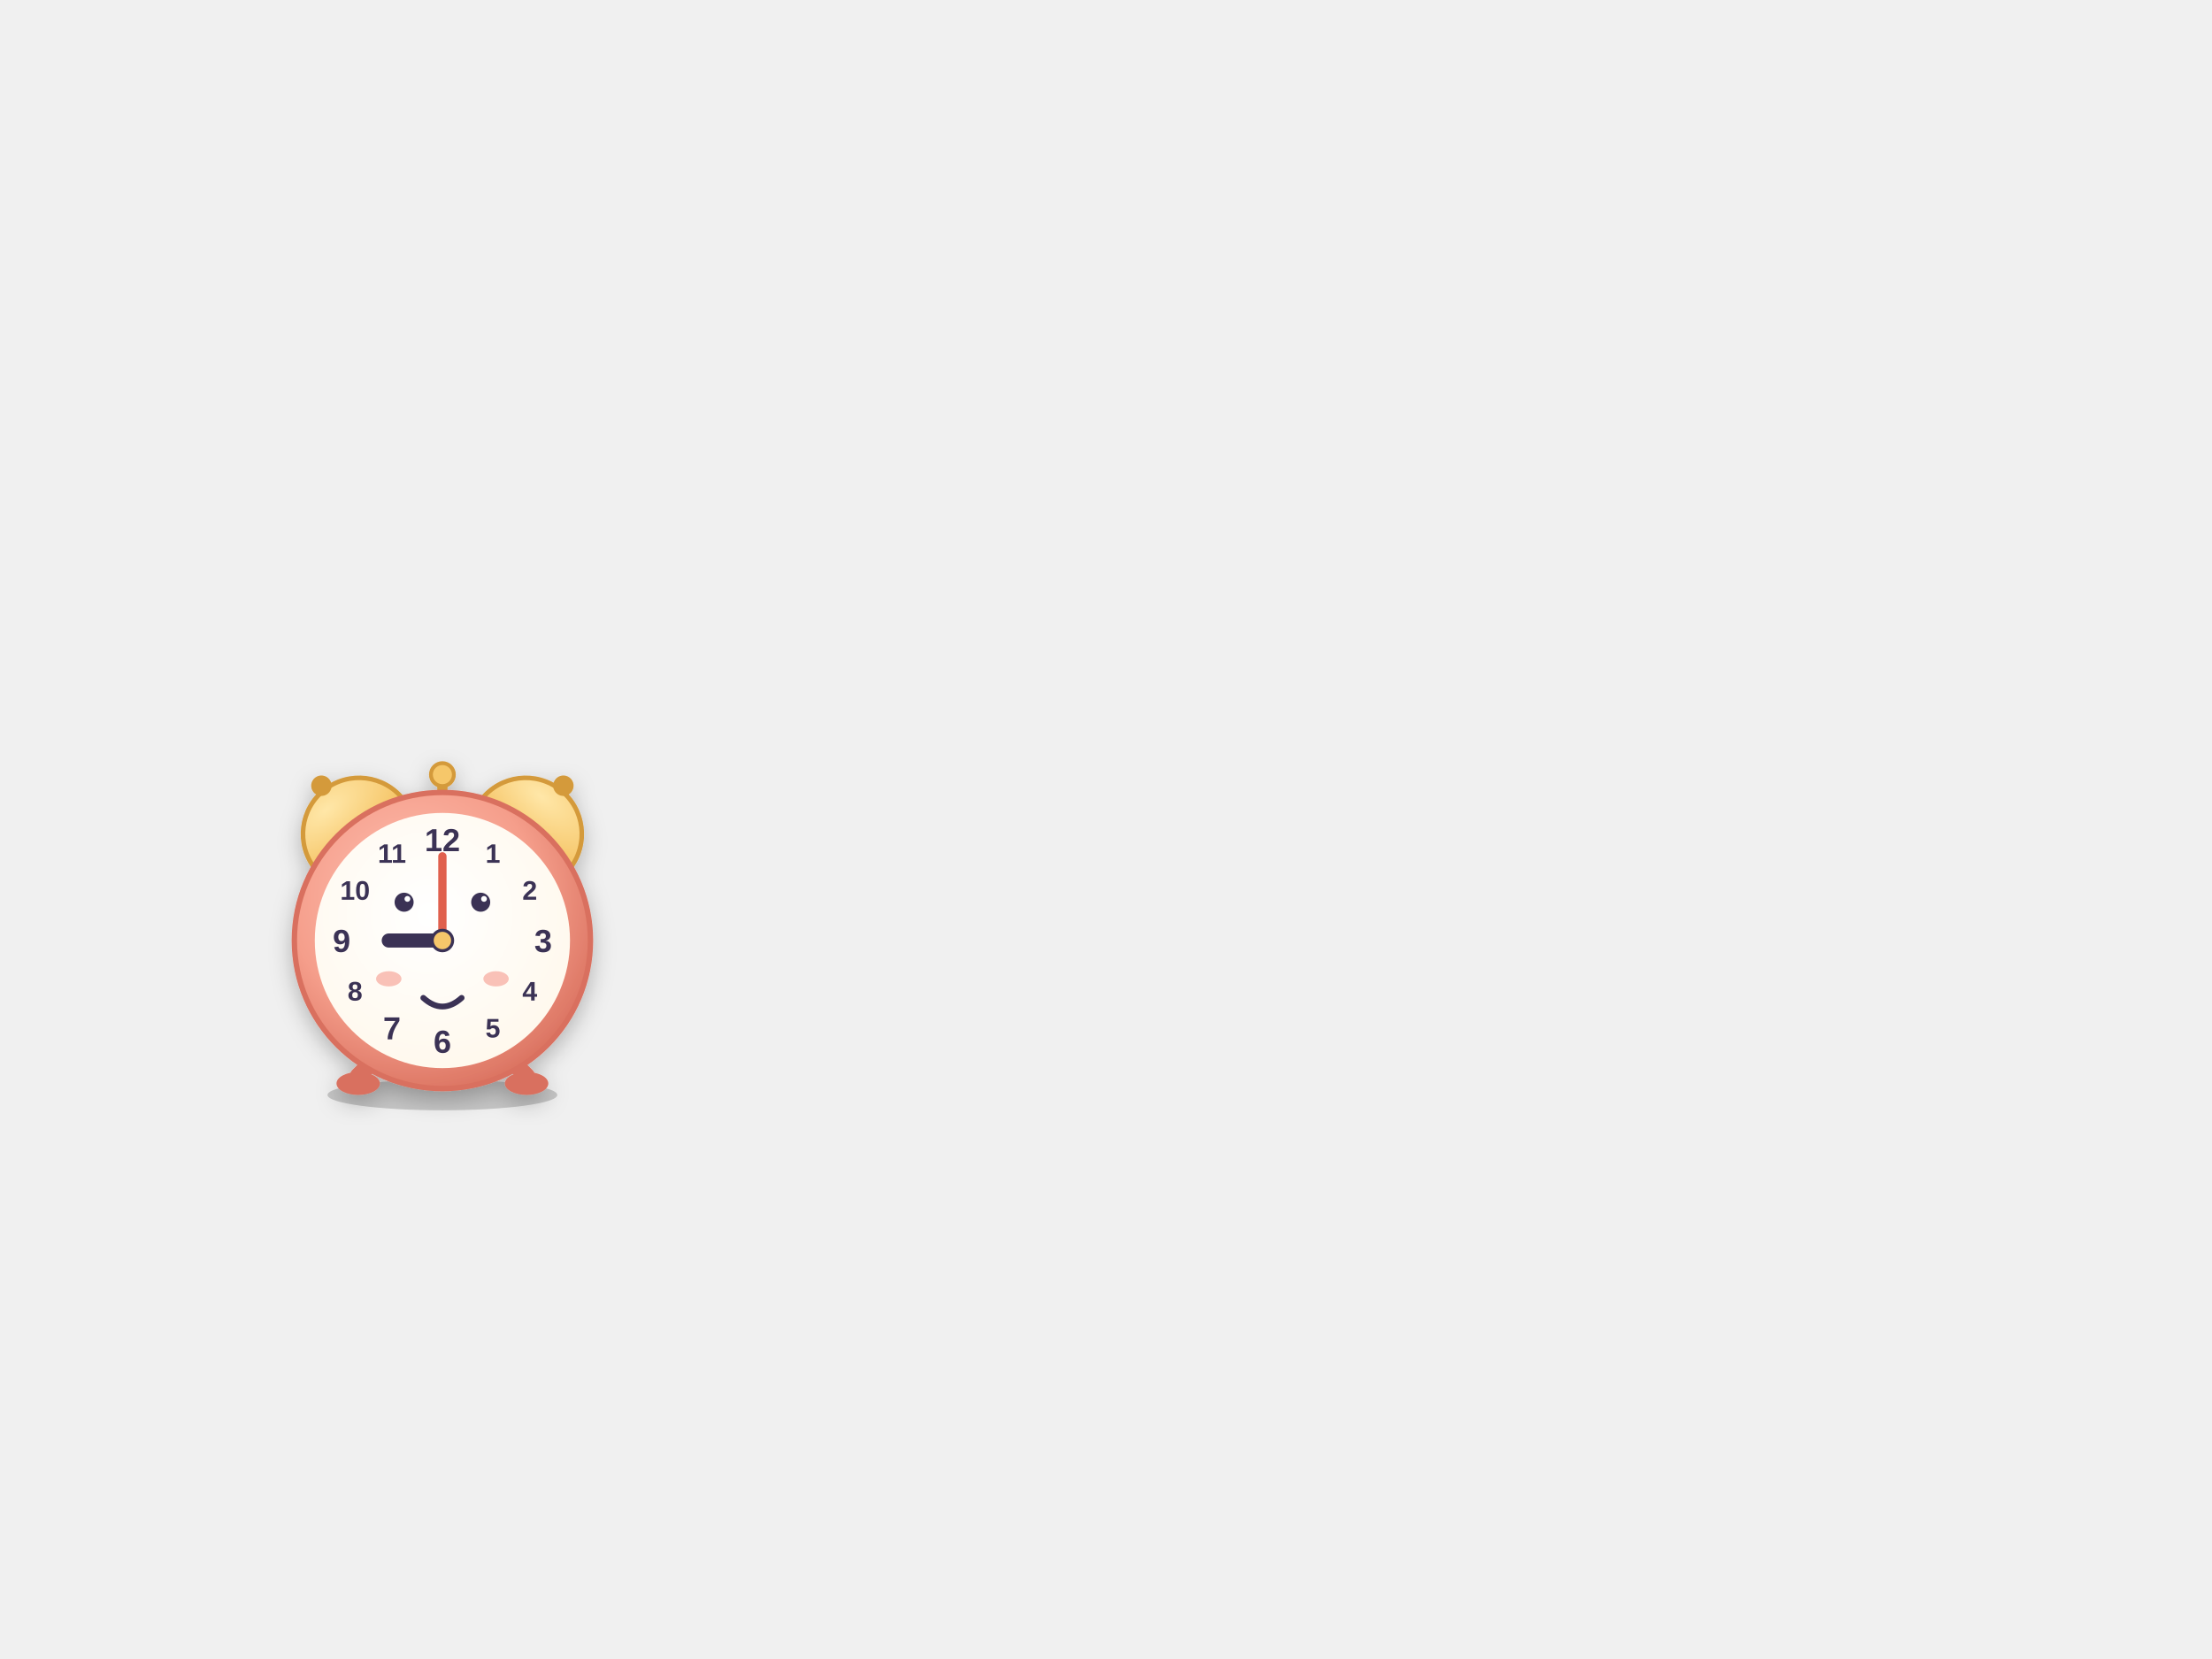
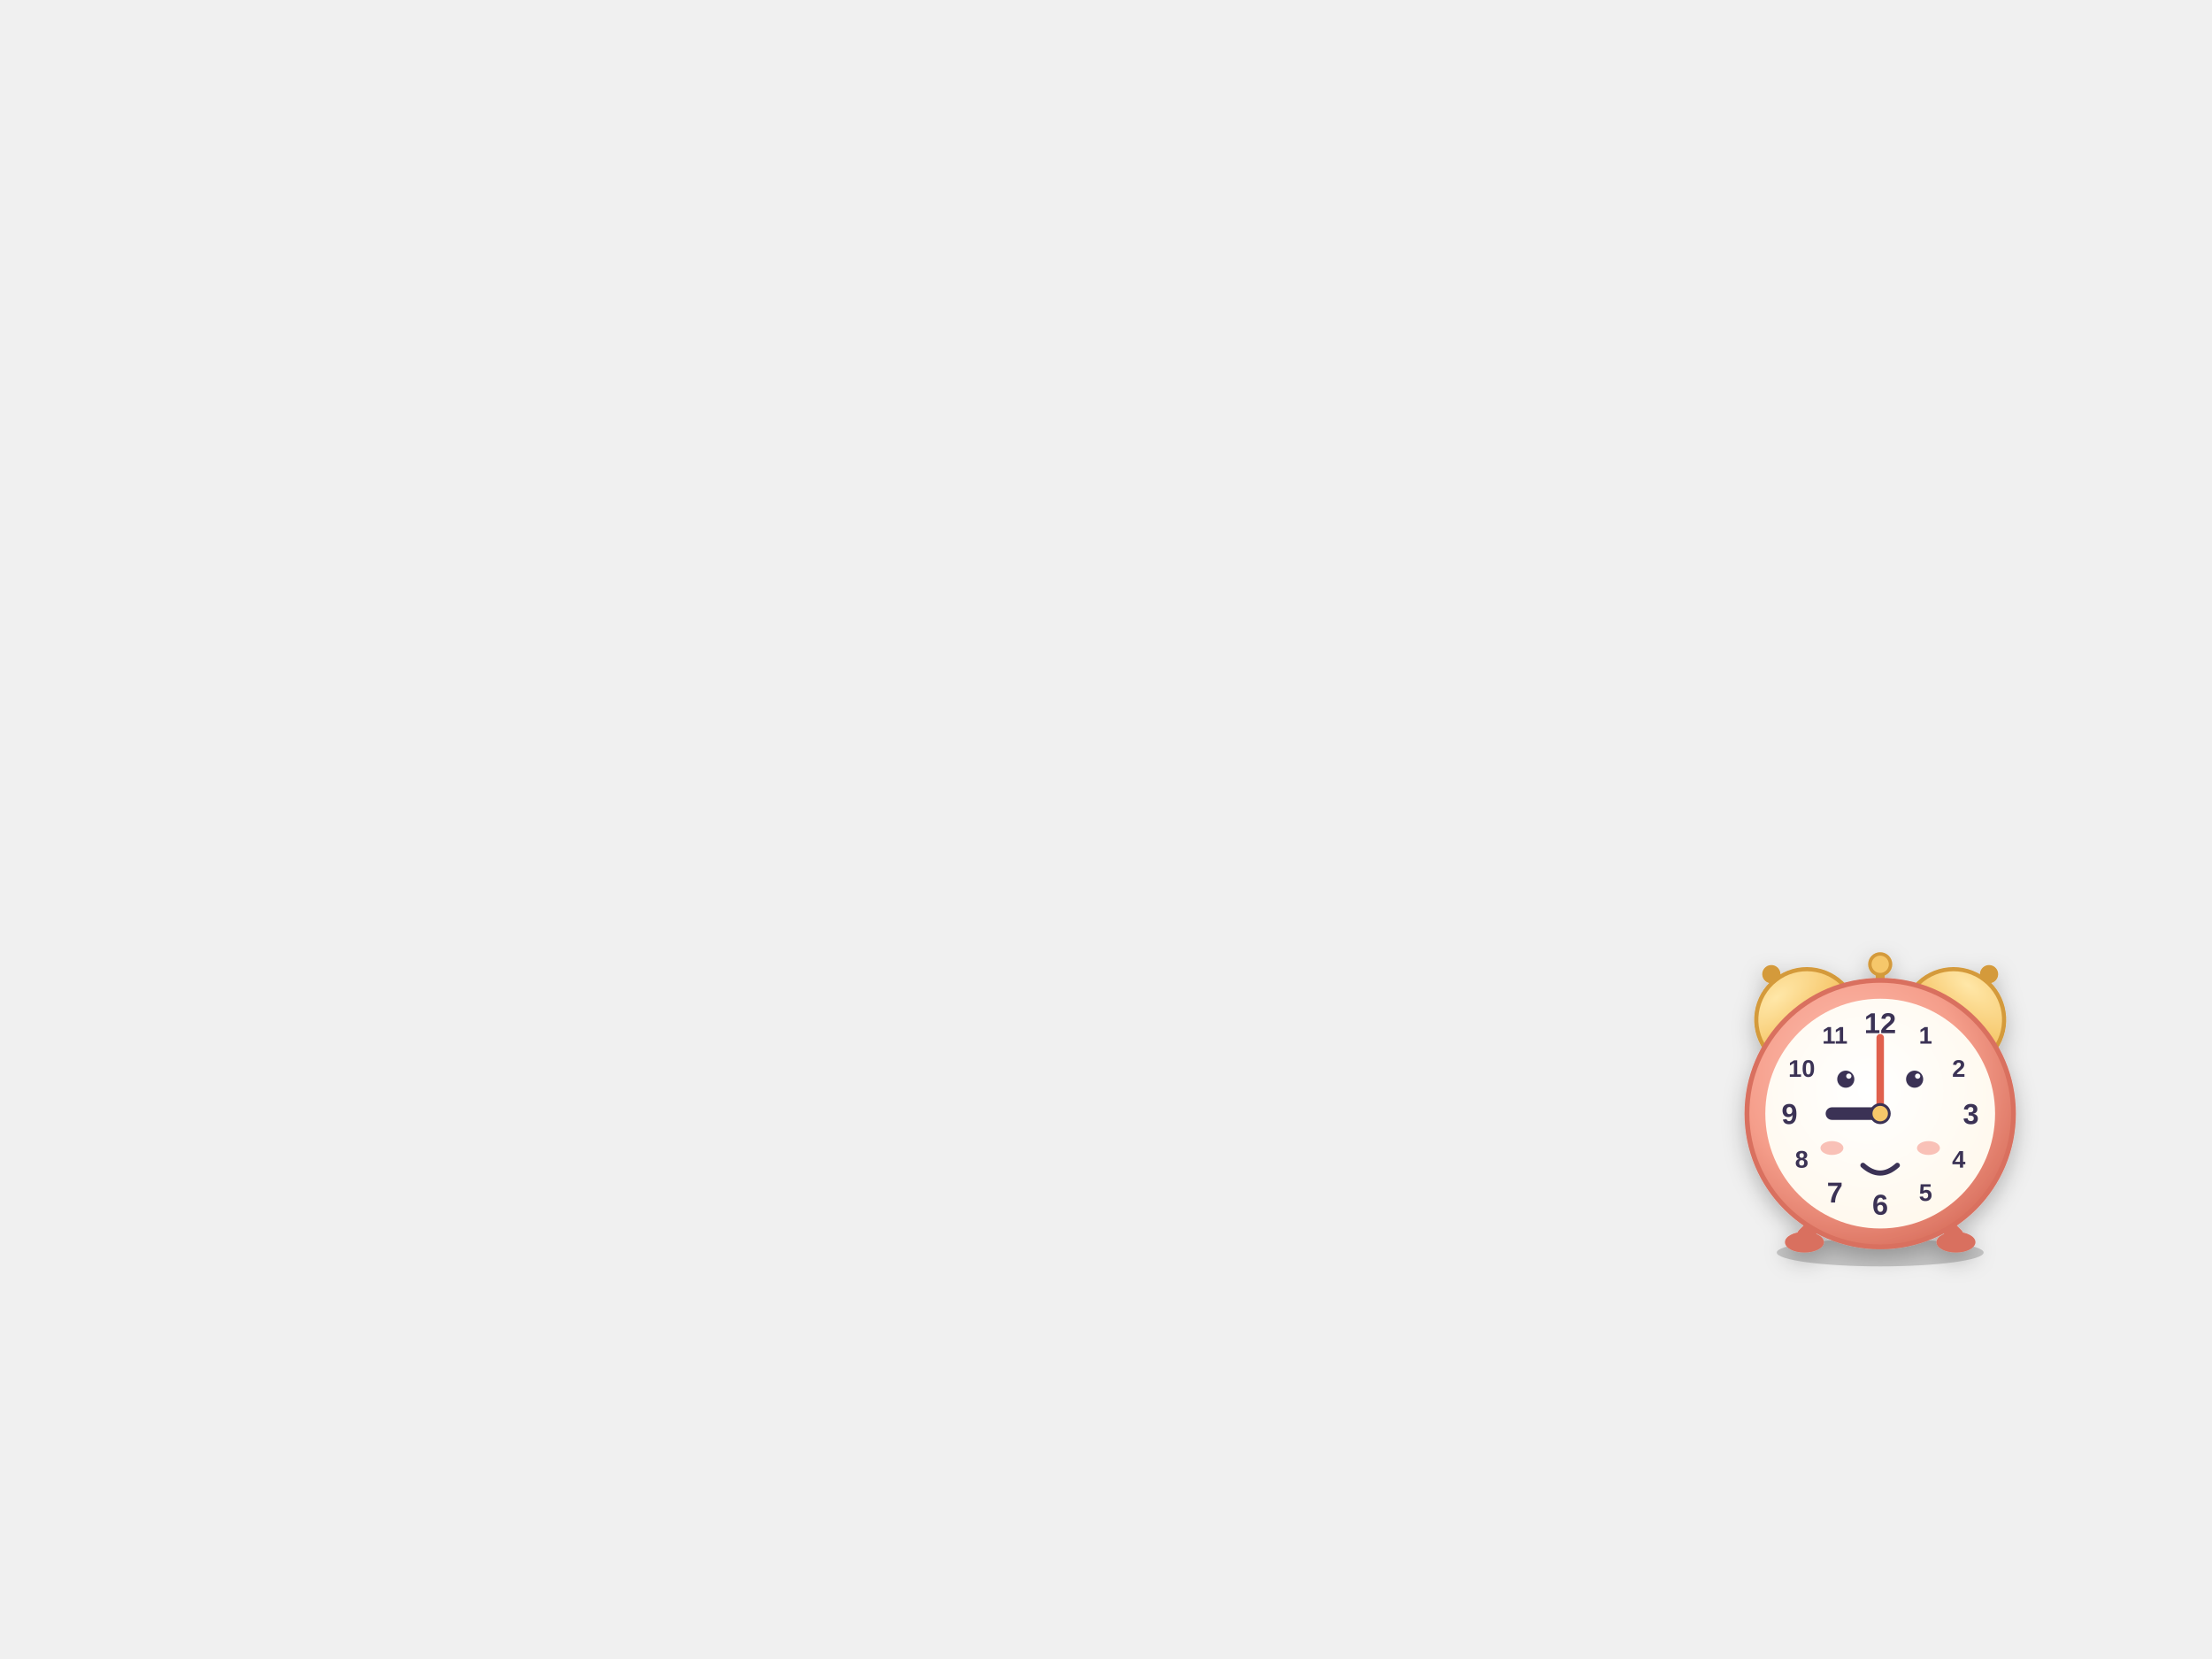
<svg xmlns="http://www.w3.org/2000/svg" viewBox="0 0 1600 1200" width="1600" height="1200">
  <defs>
    <radialGradient id="body" cx="40%" cy="35%" r="70%">
      <stop offset="0" stop-color="#FFC2B4" />
      <stop offset="0.6" stop-color="#F59E8B" />
      <stop offset="1" stop-color="#D9705E" />
    </radialGradient>
    <radialGradient id="bell" cx="40%" cy="30%" r="80%">
      <stop offset="0" stop-color="#FFE7A8" />
      <stop offset="1" stop-color="#F6C76B" />
    </radialGradient>
    <radialGradient id="dial" cx="45%" cy="40%" r="65%">
      <stop offset="0" stop-color="#FFFFFF" />
      <stop offset="1" stop-color="#FFF8EC" />
    </radialGradient>
    <filter id="soft" x="-20%" y="-20%" width="140%" height="140%">
      <feDropShadow dx="0" dy="6" stdDeviation="8" flood-color="#000" flood-opacity="0.25" />
    </filter>
  </defs>
-   <ellipse cx="320.0" cy="792.0" rx="83.1" ry="11.1" fill="#000" opacity="0.18" />
+   <ellipse cx="1360.0" cy="906.0" rx="74.8" ry="10.0" fill="#000" opacity="0.18" />
  <g filter="url(#soft)">
-     <line x1="278.5" y1="758.8" x2="259.1" y2="778.2" stroke="#D9705E" stroke-width="12.0" stroke-linecap="round" />
-     <ellipse cx="259.1" cy="783.7" rx="15.7" ry="8.3" fill="#D9705E" />
-     <line x1="361.5" y1="758.8" x2="380.9" y2="778.2" stroke="#D9705E" stroke-width="12.0" stroke-linecap="round" />
-     <ellipse cx="380.9" cy="783.7" rx="15.7" ry="8.3" fill="#D9705E" />
-     <g transform="rotate(-38 255.2 597.4)">
-       <path d="M214.6,604.8 a40.6,40.6 0 0 1 81.2,0 z" fill="url(#bell)" stroke="#D49A3A" stroke-width="3.3" />
-       <circle cx="255.2" cy="560.5" r="7.4" fill="#D49A3A" />
+     <line x1="1322.6" y1="876.1" x2="1305.2" y2="893.5" stroke="#D9705E" stroke-width="10.8" stroke-linecap="round" />
+     <ellipse cx="1305.2" cy="898.5" rx="14.1" ry="7.5" fill="#D9705E" />
+     <line x1="1397.4" y1="876.1" x2="1414.8" y2="893.5" stroke="#D9705E" stroke-width="10.8" stroke-linecap="round" />
+     <ellipse cx="1414.8" cy="898.5" rx="14.1" ry="7.5" fill="#D9705E" />
+     <g transform="rotate(-38 1301.7 730.8)">
+       <path d="M1265.1,737.5 a36.6,36.6 0 0 1 73.1,0 z" fill="url(#bell)" stroke="#D49A3A" stroke-width="3.0" />
+       <circle cx="1301.7" cy="697.6" r="6.6" fill="#D49A3A" />
    </g>
-     <g transform="rotate(38 384.8 597.4)">
-       <path d="M344.2,604.8 a40.6,40.6 0 0 1 81.2,0 z" fill="url(#bell)" stroke="#D49A3A" stroke-width="3.3" />
-       <circle cx="384.8" cy="560.5" r="7.4" fill="#D49A3A" />
+     <g transform="rotate(38 1418.3 730.8)">
+       <path d="M1381.8,737.5 a36.6,36.6 0 0 1 73.1,0 z" fill="url(#bell)" stroke="#D49A3A" stroke-width="3.0" />
+       <circle cx="1418.3" cy="697.6" r="6.6" fill="#D49A3A" />
    </g>
-     <line x1="320.0" y1="583.4" x2="320.0" y2="562.2" stroke="#D49A3A" stroke-width="7.4" stroke-linecap="round" />
-     <circle cx="320.0" cy="560.3" r="8.3" fill="#F6C76B" stroke="#D49A3A" stroke-width="2.8" />
-     <circle cx="320.0" cy="680.3" r="107.1" fill="url(#body)" stroke="#D9705E" stroke-width="3.9" />
-     <circle cx="320.0" cy="680.3" r="92.3" fill="url(#dial)" />
-     <text x="356.5" y="624.1" font-size="19.4" text-anchor="middle" font-family="Arial Rounded MT Bold, Arial, sans-serif" font-weight="bold" fill="#3B3355">1</text>
-     <text x="383.2" y="650.8" font-size="19.4" text-anchor="middle" font-family="Arial Rounded MT Bold, Arial, sans-serif" font-weight="bold" fill="#3B3355">2</text>
-     <text x="392.9" y="688.6" font-size="23.1" text-anchor="middle" font-family="Arial Rounded MT Bold, Arial, sans-serif" font-weight="bold" fill="#3B3355">3</text>
-     <text x="383.2" y="723.7" font-size="19.4" text-anchor="middle" font-family="Arial Rounded MT Bold, Arial, sans-serif" font-weight="bold" fill="#3B3355">4</text>
-     <text x="356.5" y="750.4" font-size="19.4" text-anchor="middle" font-family="Arial Rounded MT Bold, Arial, sans-serif" font-weight="bold" fill="#3B3355">5</text>
-     <text x="320.0" y="761.5" font-size="23.1" text-anchor="middle" font-family="Arial Rounded MT Bold, Arial, sans-serif" font-weight="bold" fill="#3B3355">6</text>
-     <text x="283.5" y="751.8" font-size="23.1" text-anchor="middle" font-family="Arial Rounded MT Bold, Arial, sans-serif" font-weight="bold" fill="#3B3355">7</text>
-     <text x="256.8" y="723.7" font-size="19.4" text-anchor="middle" font-family="Arial Rounded MT Bold, Arial, sans-serif" font-weight="bold" fill="#3B3355">8</text>
-     <text x="247.1" y="688.6" font-size="23.1" text-anchor="middle" font-family="Arial Rounded MT Bold, Arial, sans-serif" font-weight="bold" fill="#3B3355">9</text>
-     <text x="256.8" y="650.8" font-size="19.4" text-anchor="middle" font-family="Arial Rounded MT Bold, Arial, sans-serif" font-weight="bold" fill="#3B3355">10</text>
-     <text x="283.5" y="624.1" font-size="19.4" text-anchor="middle" font-family="Arial Rounded MT Bold, Arial, sans-serif" font-weight="bold" fill="#3B3355">11</text>
-     <text x="320.0" y="615.7" font-size="23.1" text-anchor="middle" font-family="Arial Rounded MT Bold, Arial, sans-serif" font-weight="bold" fill="#3B3355">12</text>
-     <circle cx="292.3" cy="652.6" r="6.9" fill="#3B3355" />
-     <circle cx="294.7" cy="650.2" r="2.1" fill="#fff" />
-     <ellipse cx="281.2" cy="708.0" rx="9.2" ry="5.5" fill="#F7B3A8" opacity="0.8" />
-     <circle cx="347.7" cy="652.6" r="6.9" fill="#3B3355" />
-     <circle cx="350.1" cy="650.2" r="2.1" fill="#fff" />
-     <ellipse cx="358.8" cy="708.0" rx="9.2" ry="5.5" fill="#F7B3A8" opacity="0.8" />
-     <path d="M306.2,721.8 q13.8,12.5 27.7,0" stroke="#3B3355" stroke-width="4.2" stroke-linecap="round" fill="none" />
-     <line x1="320.0" y1="680.3" x2="320.0" y2="619.4" stroke="#E0604E" stroke-width="6.0" stroke-linecap="round" />
-     <line x1="320.0" y1="680.3" x2="281.2" y2="680.3" stroke="#3B3355" stroke-width="10.2" stroke-linecap="round" />
-     <circle cx="320.0" cy="680.3" r="7.4" fill="#F6C76B" stroke="#3B3355" stroke-width="2.2" />
+     <line x1="1360.0" y1="718.2" x2="1360.0" y2="699.1" stroke="#D49A3A" stroke-width="6.6" stroke-linecap="round" />
+     <circle cx="1360.0" cy="697.5" r="7.5" fill="#F6C76B" stroke="#D49A3A" stroke-width="2.5" />
+     <circle cx="1360.0" cy="805.5" r="96.4" fill="url(#body)" stroke="#D9705E" stroke-width="3.5" />
+     <circle cx="1360.0" cy="805.5" r="83.1" fill="url(#dial)" />
+     <text x="1392.8" y="754.9" font-size="17.4" text-anchor="middle" font-family="Arial Rounded MT Bold, Arial, sans-serif" font-weight="bold" fill="#3B3355">1</text>
+     <text x="1416.8" y="778.9" font-size="17.4" text-anchor="middle" font-family="Arial Rounded MT Bold, Arial, sans-serif" font-weight="bold" fill="#3B3355">2</text>
+     <text x="1425.6" y="813.0" font-size="20.8" text-anchor="middle" font-family="Arial Rounded MT Bold, Arial, sans-serif" font-weight="bold" fill="#3B3355">3</text>
+     <text x="1416.8" y="844.6" font-size="17.4" text-anchor="middle" font-family="Arial Rounded MT Bold, Arial, sans-serif" font-weight="bold" fill="#3B3355">4</text>
+     <text x="1392.8" y="868.6" font-size="17.4" text-anchor="middle" font-family="Arial Rounded MT Bold, Arial, sans-serif" font-weight="bold" fill="#3B3355">5</text>
+     <text x="1360.0" y="878.6" font-size="20.8" text-anchor="middle" font-family="Arial Rounded MT Bold, Arial, sans-serif" font-weight="bold" fill="#3B3355">6</text>
+     <text x="1327.2" y="869.8" font-size="20.8" text-anchor="middle" font-family="Arial Rounded MT Bold, Arial, sans-serif" font-weight="bold" fill="#3B3355">7</text>
+     <text x="1303.2" y="844.6" font-size="17.4" text-anchor="middle" font-family="Arial Rounded MT Bold, Arial, sans-serif" font-weight="bold" fill="#3B3355">8</text>
+     <text x="1294.4" y="813.0" font-size="20.8" text-anchor="middle" font-family="Arial Rounded MT Bold, Arial, sans-serif" font-weight="bold" fill="#3B3355">9</text>
+     <text x="1303.2" y="778.9" font-size="17.4" text-anchor="middle" font-family="Arial Rounded MT Bold, Arial, sans-serif" font-weight="bold" fill="#3B3355">10</text>
+     <text x="1327.2" y="754.9" font-size="17.4" text-anchor="middle" font-family="Arial Rounded MT Bold, Arial, sans-serif" font-weight="bold" fill="#3B3355">11</text>
+     <text x="1360.0" y="747.3" font-size="20.8" text-anchor="middle" font-family="Arial Rounded MT Bold, Arial, sans-serif" font-weight="bold" fill="#3B3355">12</text>
+     <circle cx="1335.1" cy="780.6" r="6.2" fill="#3B3355" />
+     <circle cx="1337.3" cy="778.4" r="1.9" fill="#fff" />
+     <ellipse cx="1325.1" cy="830.4" rx="8.3" ry="5.0" fill="#F7B3A8" opacity="0.8" />
+     <circle cx="1384.9" cy="780.6" r="6.2" fill="#3B3355" />
+     <circle cx="1387.1" cy="778.4" r="1.9" fill="#fff" />
+     <ellipse cx="1394.9" cy="830.4" rx="8.3" ry="5.0" fill="#F7B3A8" opacity="0.8" />
+     <path d="M1347.5,842.9 q12.5,11.2 24.9,0" stroke="#3B3355" stroke-width="3.7" stroke-linecap="round" fill="none" />
+     <line x1="1360.0" y1="805.5" x2="1360.0" y2="750.6" stroke="#E0604E" stroke-width="5.4" stroke-linecap="round" />
+     <line x1="1360.0" y1="805.5" x2="1325.1" y2="805.5" stroke="#3B3355" stroke-width="9.1" stroke-linecap="round" />
+     <circle cx="1360.0" cy="805.5" r="6.6" fill="#F6C76B" stroke="#3B3355" stroke-width="2.0" />
  </g>
</svg>
